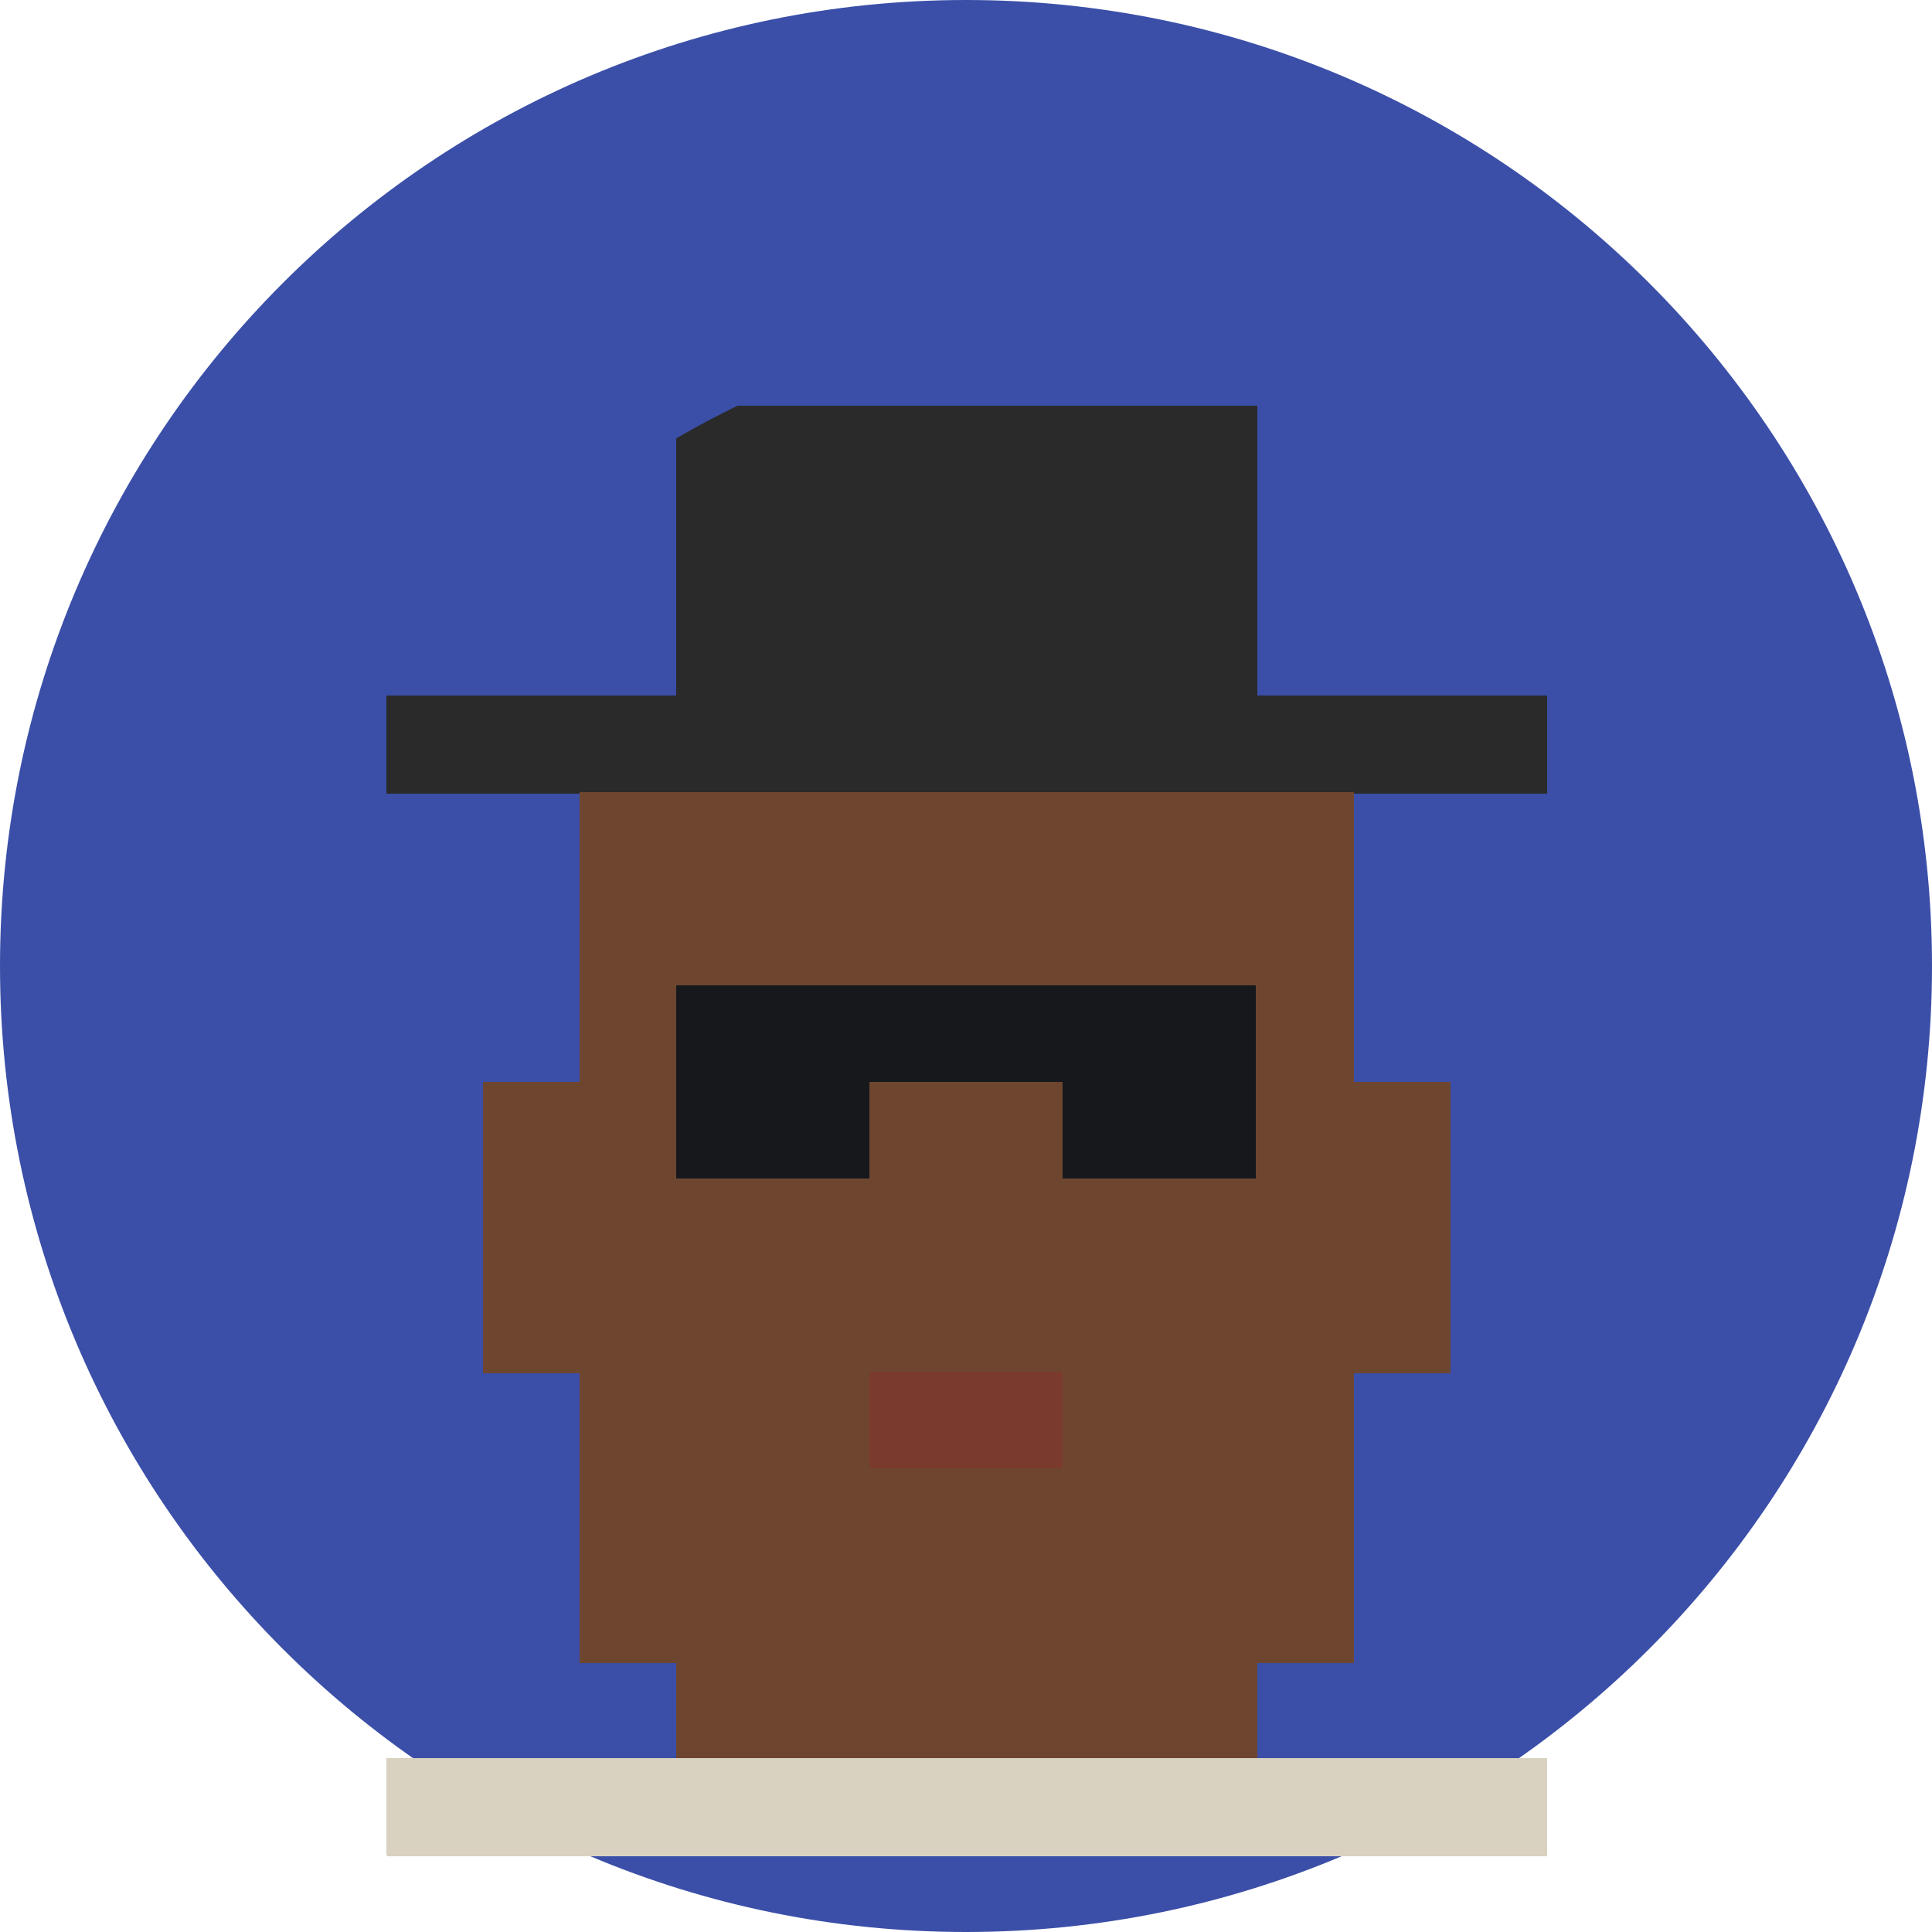
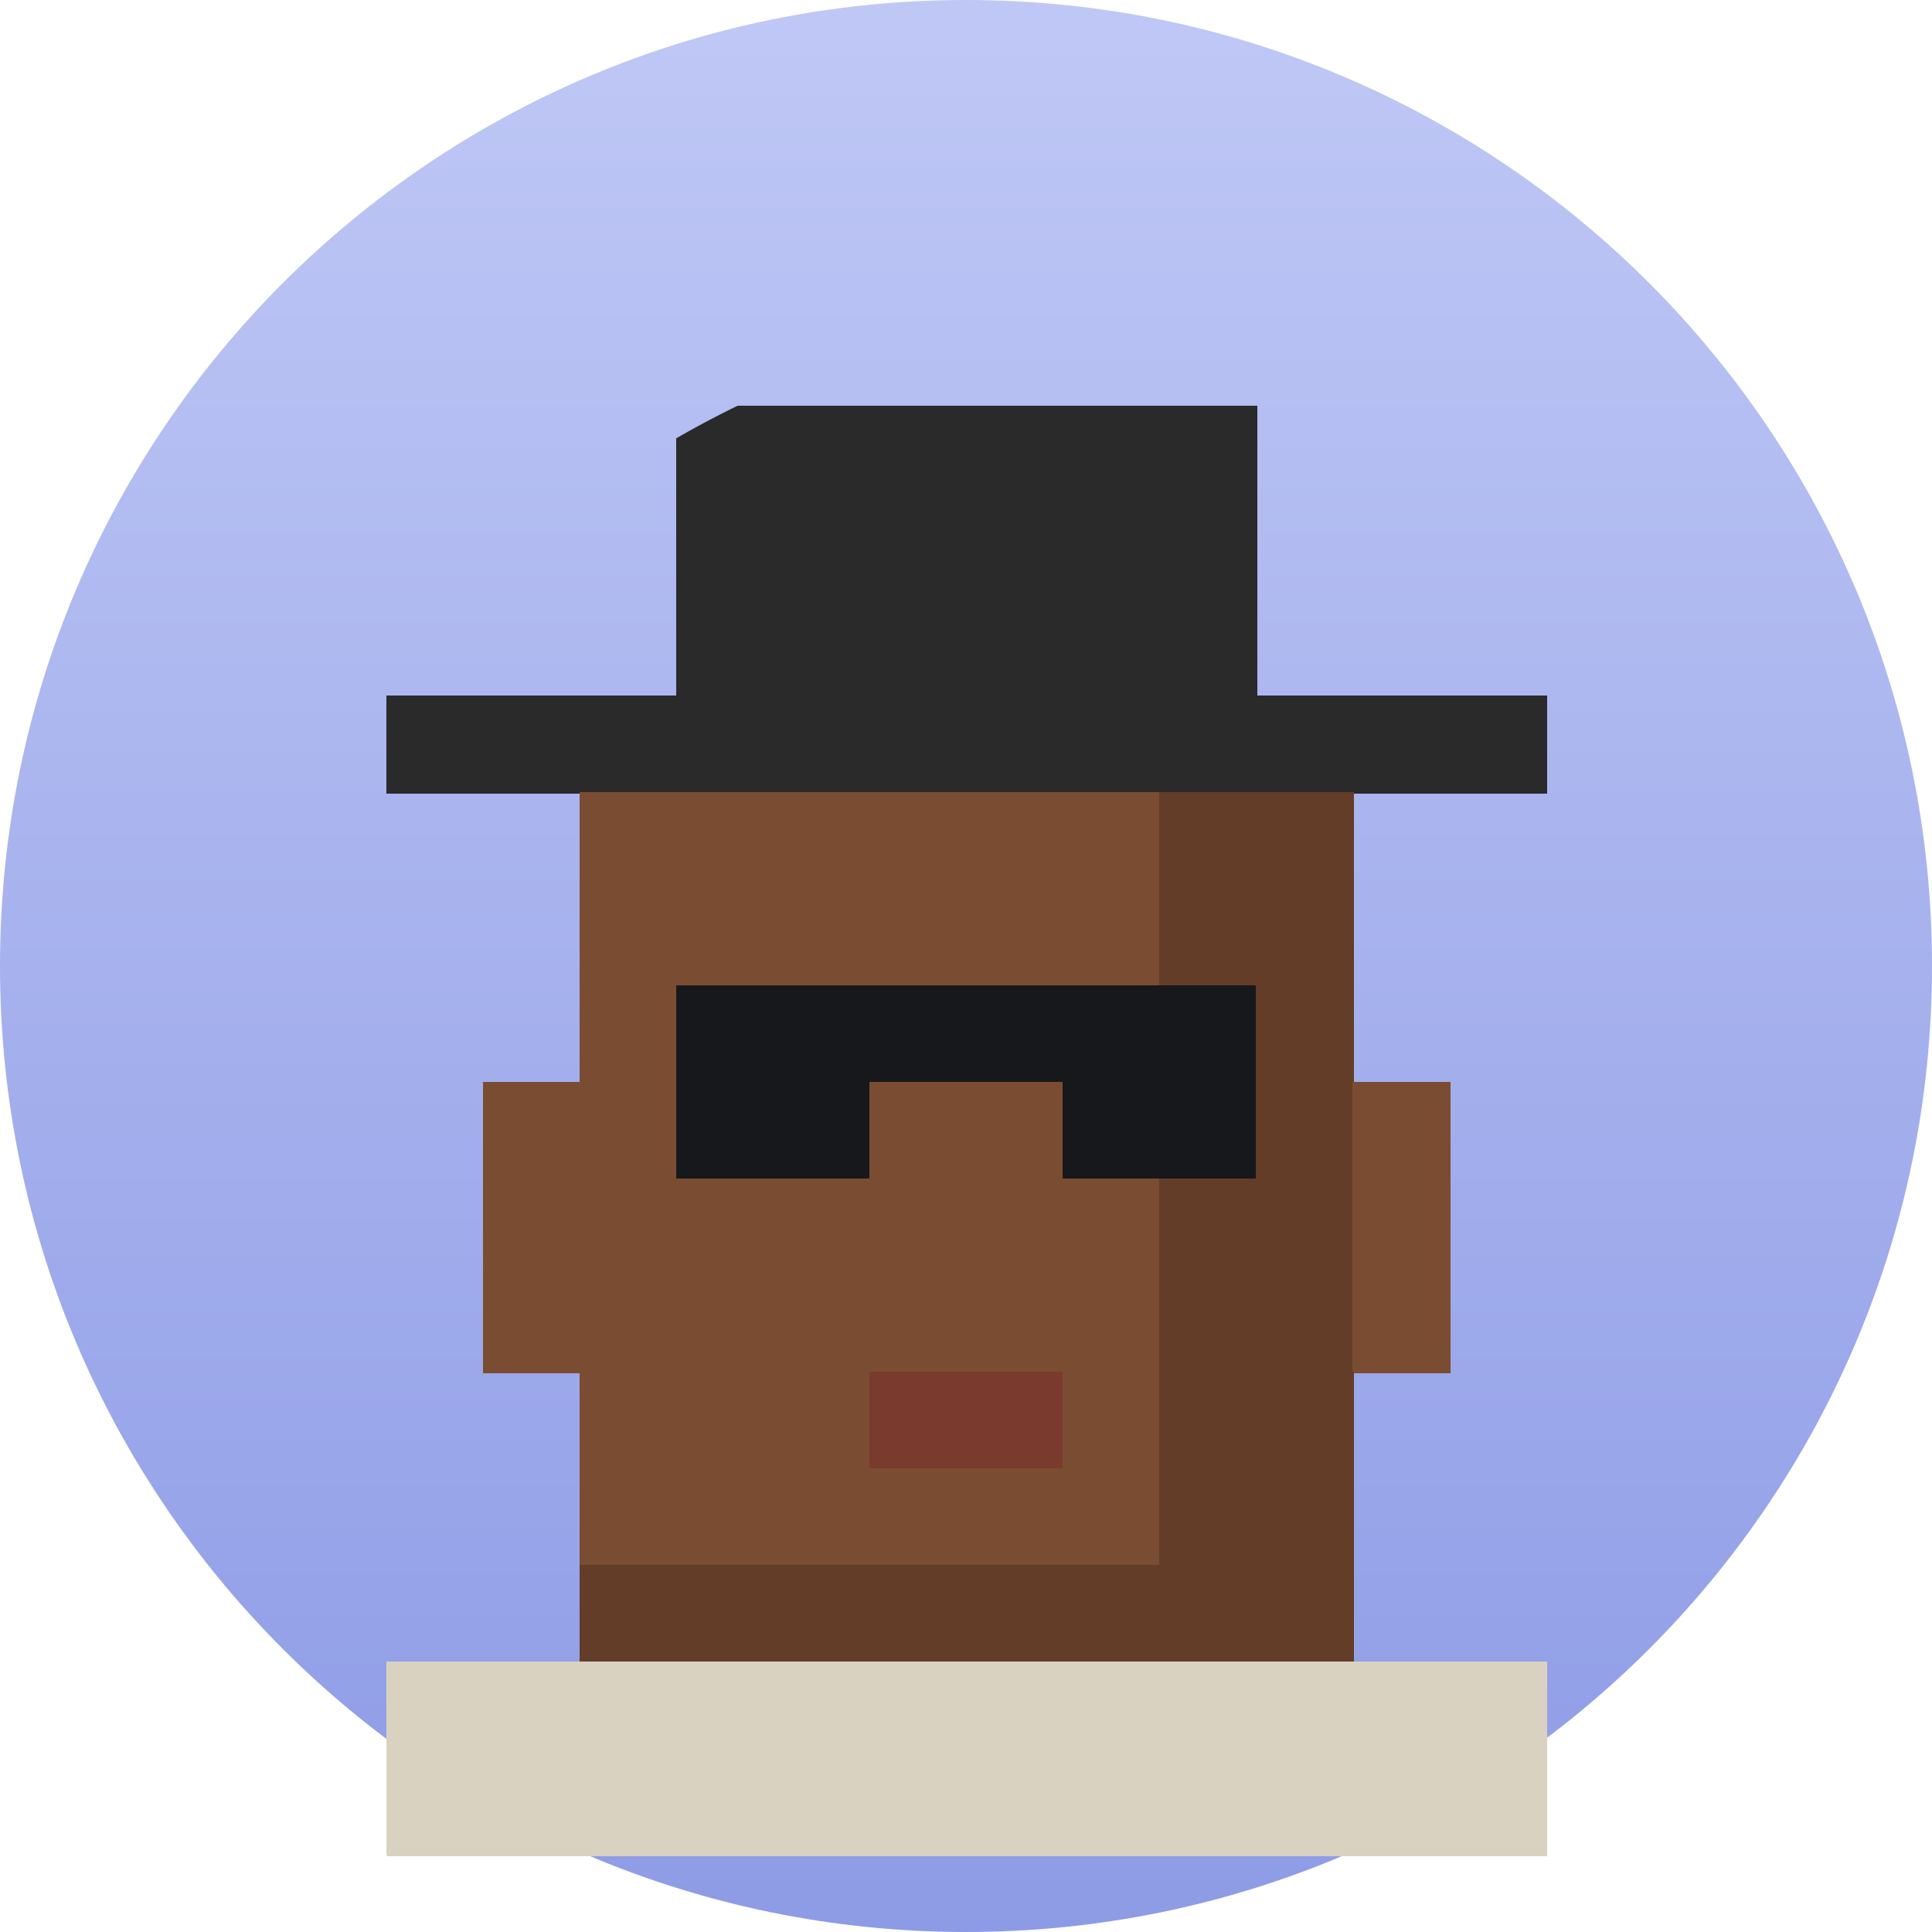
<svg xmlns="http://www.w3.org/2000/svg" viewBox="0 0 20 20" shape-rendering="crispEdges">
-   <circle cx="10" cy="10" r="10" fill="#3B4FA8" shape-rendering="geometricPrecision" />
+   <defs>
+     <linearGradient id="bg" x1="0" y1="0" x2="0" y2="1">
+       <stop offset="0" stop-color="#BFC8F5" />
+       <stop offset="1" stop-color="#8D9BE6" />
+     </linearGradient>
+   </defs>
+   <circle cx="10" cy="10" r="10" fill="url(#bg)" shape-rendering="geometricPrecision" />
  <defs>
    <clipPath id="c">
      <circle cx="10" cy="10" r="10" />
    </clipPath>
  </defs>
  <g clip-path="url(#c)" transform="translate(2 3.2)">
    <rect x="5" y="1" width="1.02" height="1.02" fill="#2A2A2A" />
    <rect x="6" y="1" width="1.02" height="1.02" fill="#2A2A2A" />
    <rect x="7" y="1" width="1.02" height="1.02" fill="#2A2A2A" />
    <rect x="8" y="1" width="1.02" height="1.02" fill="#2A2A2A" />
    <rect x="9" y="1" width="1.02" height="1.02" fill="#2A2A2A" />
    <rect x="10" y="1" width="1.02" height="1.02" fill="#2A2A2A" />
    <rect x="5" y="2" width="1.02" height="1.02" fill="#2A2A2A" />
    <rect x="6" y="2" width="1.02" height="1.02" fill="#2A2A2A" />
    <rect x="7" y="2" width="1.02" height="1.02" fill="#2A2A2A" />
    <rect x="8" y="2" width="1.02" height="1.02" fill="#2A2A2A" />
    <rect x="9" y="2" width="1.02" height="1.02" fill="#2A2A2A" />
    <rect x="10" y="2" width="1.02" height="1.02" fill="#2A2A2A" />
    <rect x="5" y="3" width="1.02" height="1.02" fill="#2A2A2A" />
    <rect x="6" y="3" width="1.02" height="1.02" fill="#2A2A2A" />
    <rect x="7" y="3" width="1.02" height="1.02" fill="#2A2A2A" />
    <rect x="8" y="3" width="1.02" height="1.02" fill="#2A2A2A" />
    <rect x="9" y="3" width="1.02" height="1.02" fill="#2A2A2A" />
    <rect x="10" y="3" width="1.02" height="1.02" fill="#2A2A2A" />
    <rect x="2" y="4" width="1.02" height="1.02" fill="#2A2A2A" />
    <rect x="3" y="4" width="1.02" height="1.02" fill="#2A2A2A" />
    <rect x="4" y="4" width="1.02" height="1.02" fill="#2A2A2A" />
    <rect x="5" y="4" width="1.02" height="1.02" fill="#2A2A2A" />
    <rect x="6" y="4" width="1.02" height="1.02" fill="#2A2A2A" />
    <rect x="7" y="4" width="1.02" height="1.02" fill="#2A2A2A" />
    <rect x="8" y="4" width="1.02" height="1.02" fill="#2A2A2A" />
    <rect x="9" y="4" width="1.02" height="1.02" fill="#2A2A2A" />
    <rect x="10" y="4" width="1.02" height="1.02" fill="#2A2A2A" />
    <rect x="11" y="4" width="1.02" height="1.02" fill="#2A2A2A" />
    <rect x="12" y="4" width="1.02" height="1.02" fill="#2A2A2A" />
    <rect x="13" y="4" width="1.02" height="1.02" fill="#2A2A2A" />
-     <rect x="4" y="5" width="1.02" height="1.02" fill="#6E4630" />
-     <rect x="5" y="5" width="1.02" height="1.02" fill="#6E4630" />
-     <rect x="6" y="5" width="1.02" height="1.02" fill="#6E4630" />
-     <rect x="7" y="5" width="1.02" height="1.02" fill="#6E4630" />
-     <rect x="8" y="5" width="1.02" height="1.02" fill="#6E4630" />
-     <rect x="9" y="5" width="1.02" height="1.02" fill="#6E4630" />
-     <rect x="10" y="5" width="1.02" height="1.02" fill="#6E4630" />
-     <rect x="11" y="5" width="1.02" height="1.02" fill="#6E4630" />
-     <rect x="4" y="6" width="1.02" height="1.02" fill="#6E4630" />
-     <rect x="5" y="6" width="1.02" height="1.02" fill="#6E4630" />
-     <rect x="6" y="6" width="1.02" height="1.02" fill="#6E4630" />
-     <rect x="7" y="6" width="1.02" height="1.02" fill="#6E4630" />
-     <rect x="8" y="6" width="1.02" height="1.02" fill="#6E4630" />
-     <rect x="9" y="6" width="1.02" height="1.02" fill="#6E4630" />
-     <rect x="10" y="6" width="1.02" height="1.02" fill="#6E4630" />
-     <rect x="11" y="6" width="1.02" height="1.02" fill="#6E4630" />
-     <rect x="4" y="7" width="1.02" height="1.02" fill="#6E4630" />
+     <rect x="4" y="5" width="1.02" height="1.02" fill="#7A4D33" />
+     <rect x="5" y="5" width="1.02" height="1.02" fill="#7A4D33" />
+     <rect x="6" y="5" width="1.02" height="1.02" fill="#7A4D33" />
+     <rect x="7" y="5" width="1.02" height="1.02" fill="#7A4D33" />
+     <rect x="8" y="5" width="1.02" height="1.02" fill="#7A4D33" />
+     <rect x="9" y="5" width="1.02" height="1.02" fill="#7A4D33" />
+     <rect x="10" y="5" width="1.02" height="1.02" fill="#633D28" />
+     <rect x="11" y="5" width="1.02" height="1.02" fill="#633D28" />
+     <rect x="4" y="6" width="1.02" height="1.02" fill="#7A4D33" />
+     <rect x="5" y="6" width="1.02" height="1.02" fill="#7A4D33" />
+     <rect x="6" y="6" width="1.02" height="1.02" fill="#7A4D33" />
+     <rect x="7" y="6" width="1.02" height="1.02" fill="#7A4D33" />
+     <rect x="8" y="6" width="1.02" height="1.02" fill="#7A4D33" />
+     <rect x="9" y="6" width="1.02" height="1.02" fill="#7A4D33" />
+     <rect x="10" y="6" width="1.02" height="1.02" fill="#633D28" />
+     <rect x="11" y="6" width="1.02" height="1.02" fill="#633D28" />
+     <rect x="4" y="7" width="1.02" height="1.02" fill="#7A4D33" />
    <rect x="5" y="7" width="1.02" height="1.02" fill="#16181C" />
    <rect x="6" y="7" width="1.02" height="1.02" fill="#16181C" />
    <rect x="7" y="7" width="1.02" height="1.02" fill="#16181C" />
    <rect x="8" y="7" width="1.02" height="1.02" fill="#16181C" />
    <rect x="9" y="7" width="1.02" height="1.02" fill="#16181C" />
    <rect x="10" y="7" width="1.02" height="1.02" fill="#16181C" />
-     <rect x="11" y="7" width="1.02" height="1.02" fill="#6E4630" />
-     <rect x="3" y="8" width="1.02" height="1.02" fill="#6E4630" />
-     <rect x="4" y="8" width="1.02" height="1.02" fill="#6E4630" />
+     <rect x="11" y="7" width="1.02" height="1.02" fill="#633D28" />
+     <rect x="3" y="8" width="1.02" height="1.02" fill="#7A4D33" />
+     <rect x="4" y="8" width="1.02" height="1.02" fill="#7A4D33" />
    <rect x="5" y="8" width="1.02" height="1.02" fill="#16181C" />
    <rect x="6" y="8" width="1.02" height="1.02" fill="#16181C" />
-     <rect x="7" y="8" width="1.02" height="1.02" fill="#6E4630" />
-     <rect x="8" y="8" width="1.02" height="1.02" fill="#6E4630" />
+     <rect x="7" y="8" width="1.02" height="1.02" fill="#7A4D33" />
+     <rect x="8" y="8" width="1.02" height="1.02" fill="#7A4D33" />
    <rect x="9" y="8" width="1.02" height="1.02" fill="#16181C" />
    <rect x="10" y="8" width="1.02" height="1.02" fill="#16181C" />
-     <rect x="11" y="8" width="1.02" height="1.02" fill="#6E4630" />
-     <rect x="12" y="8" width="1.02" height="1.02" fill="#6E4630" />
-     <rect x="3" y="9" width="1.02" height="1.02" fill="#6E4630" />
-     <rect x="4" y="9" width="1.02" height="1.02" fill="#6E4630" />
-     <rect x="5" y="9" width="1.02" height="1.02" fill="#6E4630" />
-     <rect x="6" y="9" width="1.02" height="1.02" fill="#6E4630" />
-     <rect x="7" y="9" width="1.02" height="1.02" fill="#6E4630" />
-     <rect x="8" y="9" width="1.02" height="1.02" fill="#6E4630" />
-     <rect x="9" y="9" width="1.02" height="1.02" fill="#6E4630" />
-     <rect x="10" y="9" width="1.02" height="1.02" fill="#6E4630" />
-     <rect x="11" y="9" width="1.02" height="1.02" fill="#6E4630" />
-     <rect x="12" y="9" width="1.02" height="1.02" fill="#6E4630" />
-     <rect x="3" y="10" width="1.02" height="1.02" fill="#6E4630" />
-     <rect x="4" y="10" width="1.02" height="1.02" fill="#6E4630" />
-     <rect x="5" y="10" width="1.02" height="1.02" fill="#6E4630" />
-     <rect x="6" y="10" width="1.02" height="1.02" fill="#6E4630" />
-     <rect x="7" y="10" width="1.02" height="1.02" fill="#6E4630" />
-     <rect x="8" y="10" width="1.02" height="1.02" fill="#6E4630" />
-     <rect x="9" y="10" width="1.02" height="1.02" fill="#6E4630" />
-     <rect x="10" y="10" width="1.02" height="1.02" fill="#6E4630" />
-     <rect x="11" y="10" width="1.02" height="1.02" fill="#6E4630" />
-     <rect x="12" y="10" width="1.02" height="1.02" fill="#6E4630" />
-     <rect x="4" y="11" width="1.02" height="1.02" fill="#6E4630" />
-     <rect x="5" y="11" width="1.02" height="1.02" fill="#6E4630" />
-     <rect x="6" y="11" width="1.02" height="1.02" fill="#6E4630" />
+     <rect x="11" y="8" width="1.02" height="1.02" fill="#633D28" />
+     <rect x="12" y="8" width="1.02" height="1.02" fill="#7A4D33" />
+     <rect x="3" y="9" width="1.02" height="1.02" fill="#7A4D33" />
+     <rect x="4" y="9" width="1.02" height="1.02" fill="#7A4D33" />
+     <rect x="5" y="9" width="1.02" height="1.02" fill="#7A4D33" />
+     <rect x="6" y="9" width="1.02" height="1.02" fill="#7A4D33" />
+     <rect x="7" y="9" width="1.02" height="1.02" fill="#7A4D33" />
+     <rect x="8" y="9" width="1.02" height="1.02" fill="#7A4D33" />
+     <rect x="9" y="9" width="1.02" height="1.02" fill="#7A4D33" />
+     <rect x="10" y="9" width="1.02" height="1.02" fill="#633D28" />
+     <rect x="11" y="9" width="1.02" height="1.02" fill="#633D28" />
+     <rect x="12" y="9" width="1.02" height="1.02" fill="#7A4D33" />
+     <rect x="3" y="10" width="1.02" height="1.02" fill="#7A4D33" />
+     <rect x="4" y="10" width="1.02" height="1.02" fill="#7A4D33" />
+     <rect x="5" y="10" width="1.02" height="1.02" fill="#7A4D33" />
+     <rect x="6" y="10" width="1.02" height="1.02" fill="#7A4D33" />
+     <rect x="7" y="10" width="1.02" height="1.02" fill="#7A4D33" />
+     <rect x="8" y="10" width="1.02" height="1.02" fill="#7A4D33" />
+     <rect x="9" y="10" width="1.02" height="1.02" fill="#7A4D33" />
+     <rect x="10" y="10" width="1.02" height="1.02" fill="#633D28" />
+     <rect x="11" y="10" width="1.02" height="1.02" fill="#633D28" />
+     <rect x="12" y="10" width="1.02" height="1.02" fill="#7A4D33" />
+     <rect x="4" y="11" width="1.02" height="1.02" fill="#7A4D33" />
+     <rect x="5" y="11" width="1.02" height="1.02" fill="#7A4D33" />
+     <rect x="6" y="11" width="1.02" height="1.02" fill="#7A4D33" />
    <rect x="7" y="11" width="1.02" height="1.02" fill="#7A3B2E" />
    <rect x="8" y="11" width="1.02" height="1.02" fill="#7A3B2E" />
-     <rect x="9" y="11" width="1.02" height="1.02" fill="#6E4630" />
-     <rect x="10" y="11" width="1.02" height="1.02" fill="#6E4630" />
-     <rect x="11" y="11" width="1.02" height="1.02" fill="#6E4630" />
-     <rect x="4" y="12" width="1.02" height="1.02" fill="#6E4630" />
-     <rect x="5" y="12" width="1.02" height="1.02" fill="#6E4630" />
-     <rect x="6" y="12" width="1.02" height="1.02" fill="#6E4630" />
-     <rect x="7" y="12" width="1.02" height="1.02" fill="#6E4630" />
-     <rect x="8" y="12" width="1.02" height="1.02" fill="#6E4630" />
-     <rect x="9" y="12" width="1.02" height="1.02" fill="#6E4630" />
-     <rect x="10" y="12" width="1.02" height="1.02" fill="#6E4630" />
-     <rect x="11" y="12" width="1.02" height="1.02" fill="#6E4630" />
-     <rect x="4" y="13" width="1.02" height="1.02" fill="#6E4630" />
-     <rect x="5" y="13" width="1.02" height="1.02" fill="#6E4630" />
-     <rect x="6" y="13" width="1.02" height="1.02" fill="#6E4630" />
-     <rect x="7" y="13" width="1.02" height="1.02" fill="#6E4630" />
-     <rect x="8" y="13" width="1.02" height="1.02" fill="#6E4630" />
-     <rect x="9" y="13" width="1.02" height="1.02" fill="#6E4630" />
-     <rect x="10" y="13" width="1.02" height="1.02" fill="#6E4630" />
-     <rect x="11" y="13" width="1.02" height="1.02" fill="#6E4630" />
-     <rect x="5" y="14" width="1.02" height="1.02" fill="#6E4630" />
-     <rect x="6" y="14" width="1.02" height="1.02" fill="#6E4630" />
-     <rect x="7" y="14" width="1.02" height="1.02" fill="#6E4630" />
-     <rect x="8" y="14" width="1.02" height="1.02" fill="#6E4630" />
-     <rect x="9" y="14" width="1.02" height="1.02" fill="#6E4630" />
-     <rect x="10" y="14" width="1.02" height="1.02" fill="#6E4630" />
+     <rect x="9" y="11" width="1.02" height="1.02" fill="#7A4D33" />
+     <rect x="10" y="11" width="1.02" height="1.02" fill="#633D28" />
+     <rect x="11" y="11" width="1.02" height="1.02" fill="#633D28" />
+     <rect x="4" y="12" width="1.02" height="1.02" fill="#7A4D33" />
+     <rect x="5" y="12" width="1.02" height="1.02" fill="#7A4D33" />
+     <rect x="6" y="12" width="1.02" height="1.02" fill="#7A4D33" />
+     <rect x="7" y="12" width="1.02" height="1.02" fill="#7A4D33" />
+     <rect x="8" y="12" width="1.02" height="1.02" fill="#7A4D33" />
+     <rect x="9" y="12" width="1.02" height="1.02" fill="#7A4D33" />
+     <rect x="10" y="12" width="1.02" height="1.02" fill="#633D28" />
+     <rect x="11" y="12" width="1.02" height="1.02" fill="#633D28" />
+     <rect x="4" y="13" width="1.02" height="1.02" fill="#633D28" />
+     <rect x="5" y="13" width="1.02" height="1.02" fill="#633D28" />
+     <rect x="6" y="13" width="1.02" height="1.02" fill="#633D28" />
+     <rect x="7" y="13" width="1.02" height="1.02" fill="#633D28" />
+     <rect x="8" y="13" width="1.02" height="1.02" fill="#633D28" />
+     <rect x="9" y="13" width="1.02" height="1.02" fill="#633D28" />
+     <rect x="10" y="13" width="1.02" height="1.02" fill="#633D28" />
+     <rect x="11" y="13" width="1.02" height="1.02" fill="#633D28" />
+     <rect x="2" y="14" width="1.02" height="1.02" fill="#D9D2C0" />
+     <rect x="3" y="14" width="1.02" height="1.02" fill="#D9D2C0" />
+     <rect x="4" y="14" width="1.02" height="1.02" fill="#D9D2C0" />
+     <rect x="5" y="14" width="1.02" height="1.02" fill="#D9D2C0" />
+     <rect x="6" y="14" width="1.02" height="1.02" fill="#D9D2C0" />
+     <rect x="7" y="14" width="1.02" height="1.02" fill="#D9D2C0" />
+     <rect x="8" y="14" width="1.02" height="1.02" fill="#D9D2C0" />
+     <rect x="9" y="14" width="1.02" height="1.02" fill="#D9D2C0" />
+     <rect x="10" y="14" width="1.02" height="1.02" fill="#D9D2C0" />
+     <rect x="11" y="14" width="1.02" height="1.02" fill="#D9D2C0" />
+     <rect x="12" y="14" width="1.02" height="1.02" fill="#D9D2C0" />
+     <rect x="13" y="14" width="1.02" height="1.02" fill="#D9D2C0" />
    <rect x="2" y="15" width="1.02" height="1.02" fill="#D9D2C0" />
    <rect x="3" y="15" width="1.02" height="1.02" fill="#D9D2C0" />
    <rect x="4" y="15" width="1.02" height="1.02" fill="#D9D2C0" />
    <rect x="5" y="15" width="1.02" height="1.02" fill="#D9D2C0" />
    <rect x="6" y="15" width="1.02" height="1.02" fill="#D9D2C0" />
    <rect x="7" y="15" width="1.02" height="1.02" fill="#D9D2C0" />
    <rect x="8" y="15" width="1.02" height="1.02" fill="#D9D2C0" />
    <rect x="9" y="15" width="1.02" height="1.02" fill="#D9D2C0" />
    <rect x="10" y="15" width="1.02" height="1.02" fill="#D9D2C0" />
    <rect x="11" y="15" width="1.02" height="1.02" fill="#D9D2C0" />
    <rect x="12" y="15" width="1.02" height="1.02" fill="#D9D2C0" />
    <rect x="13" y="15" width="1.02" height="1.02" fill="#D9D2C0" />
  </g>
</svg>
